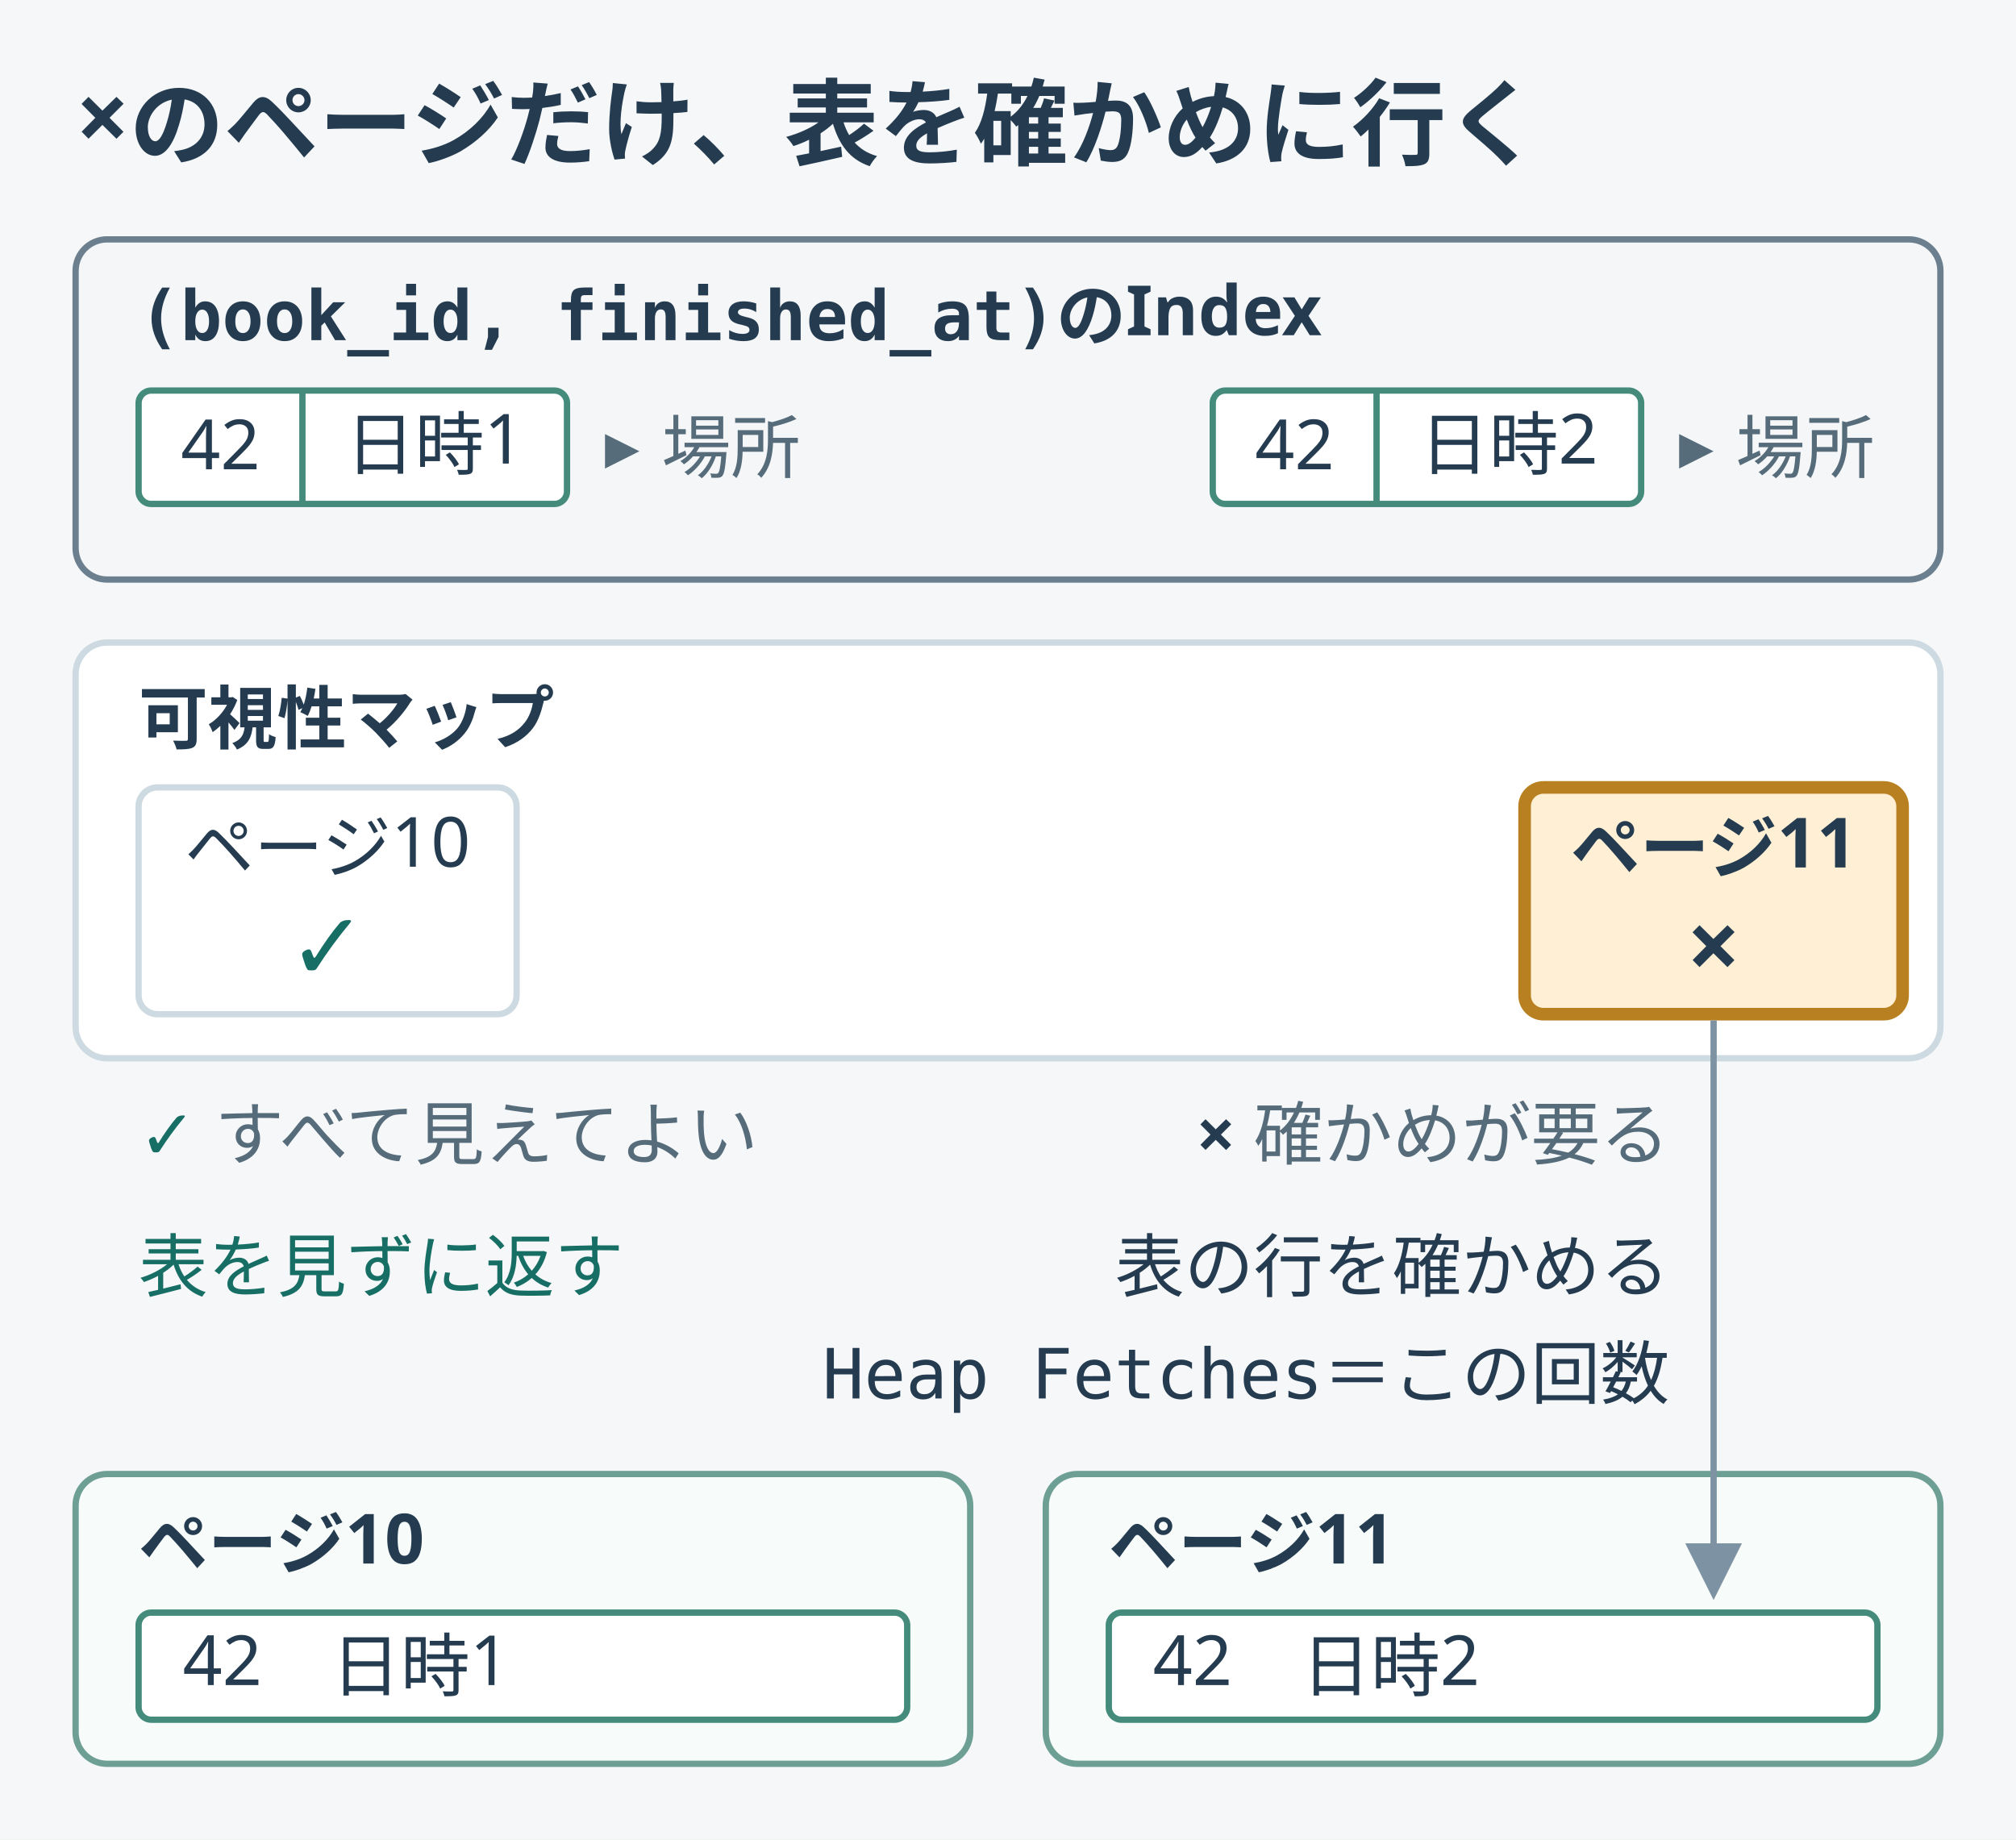
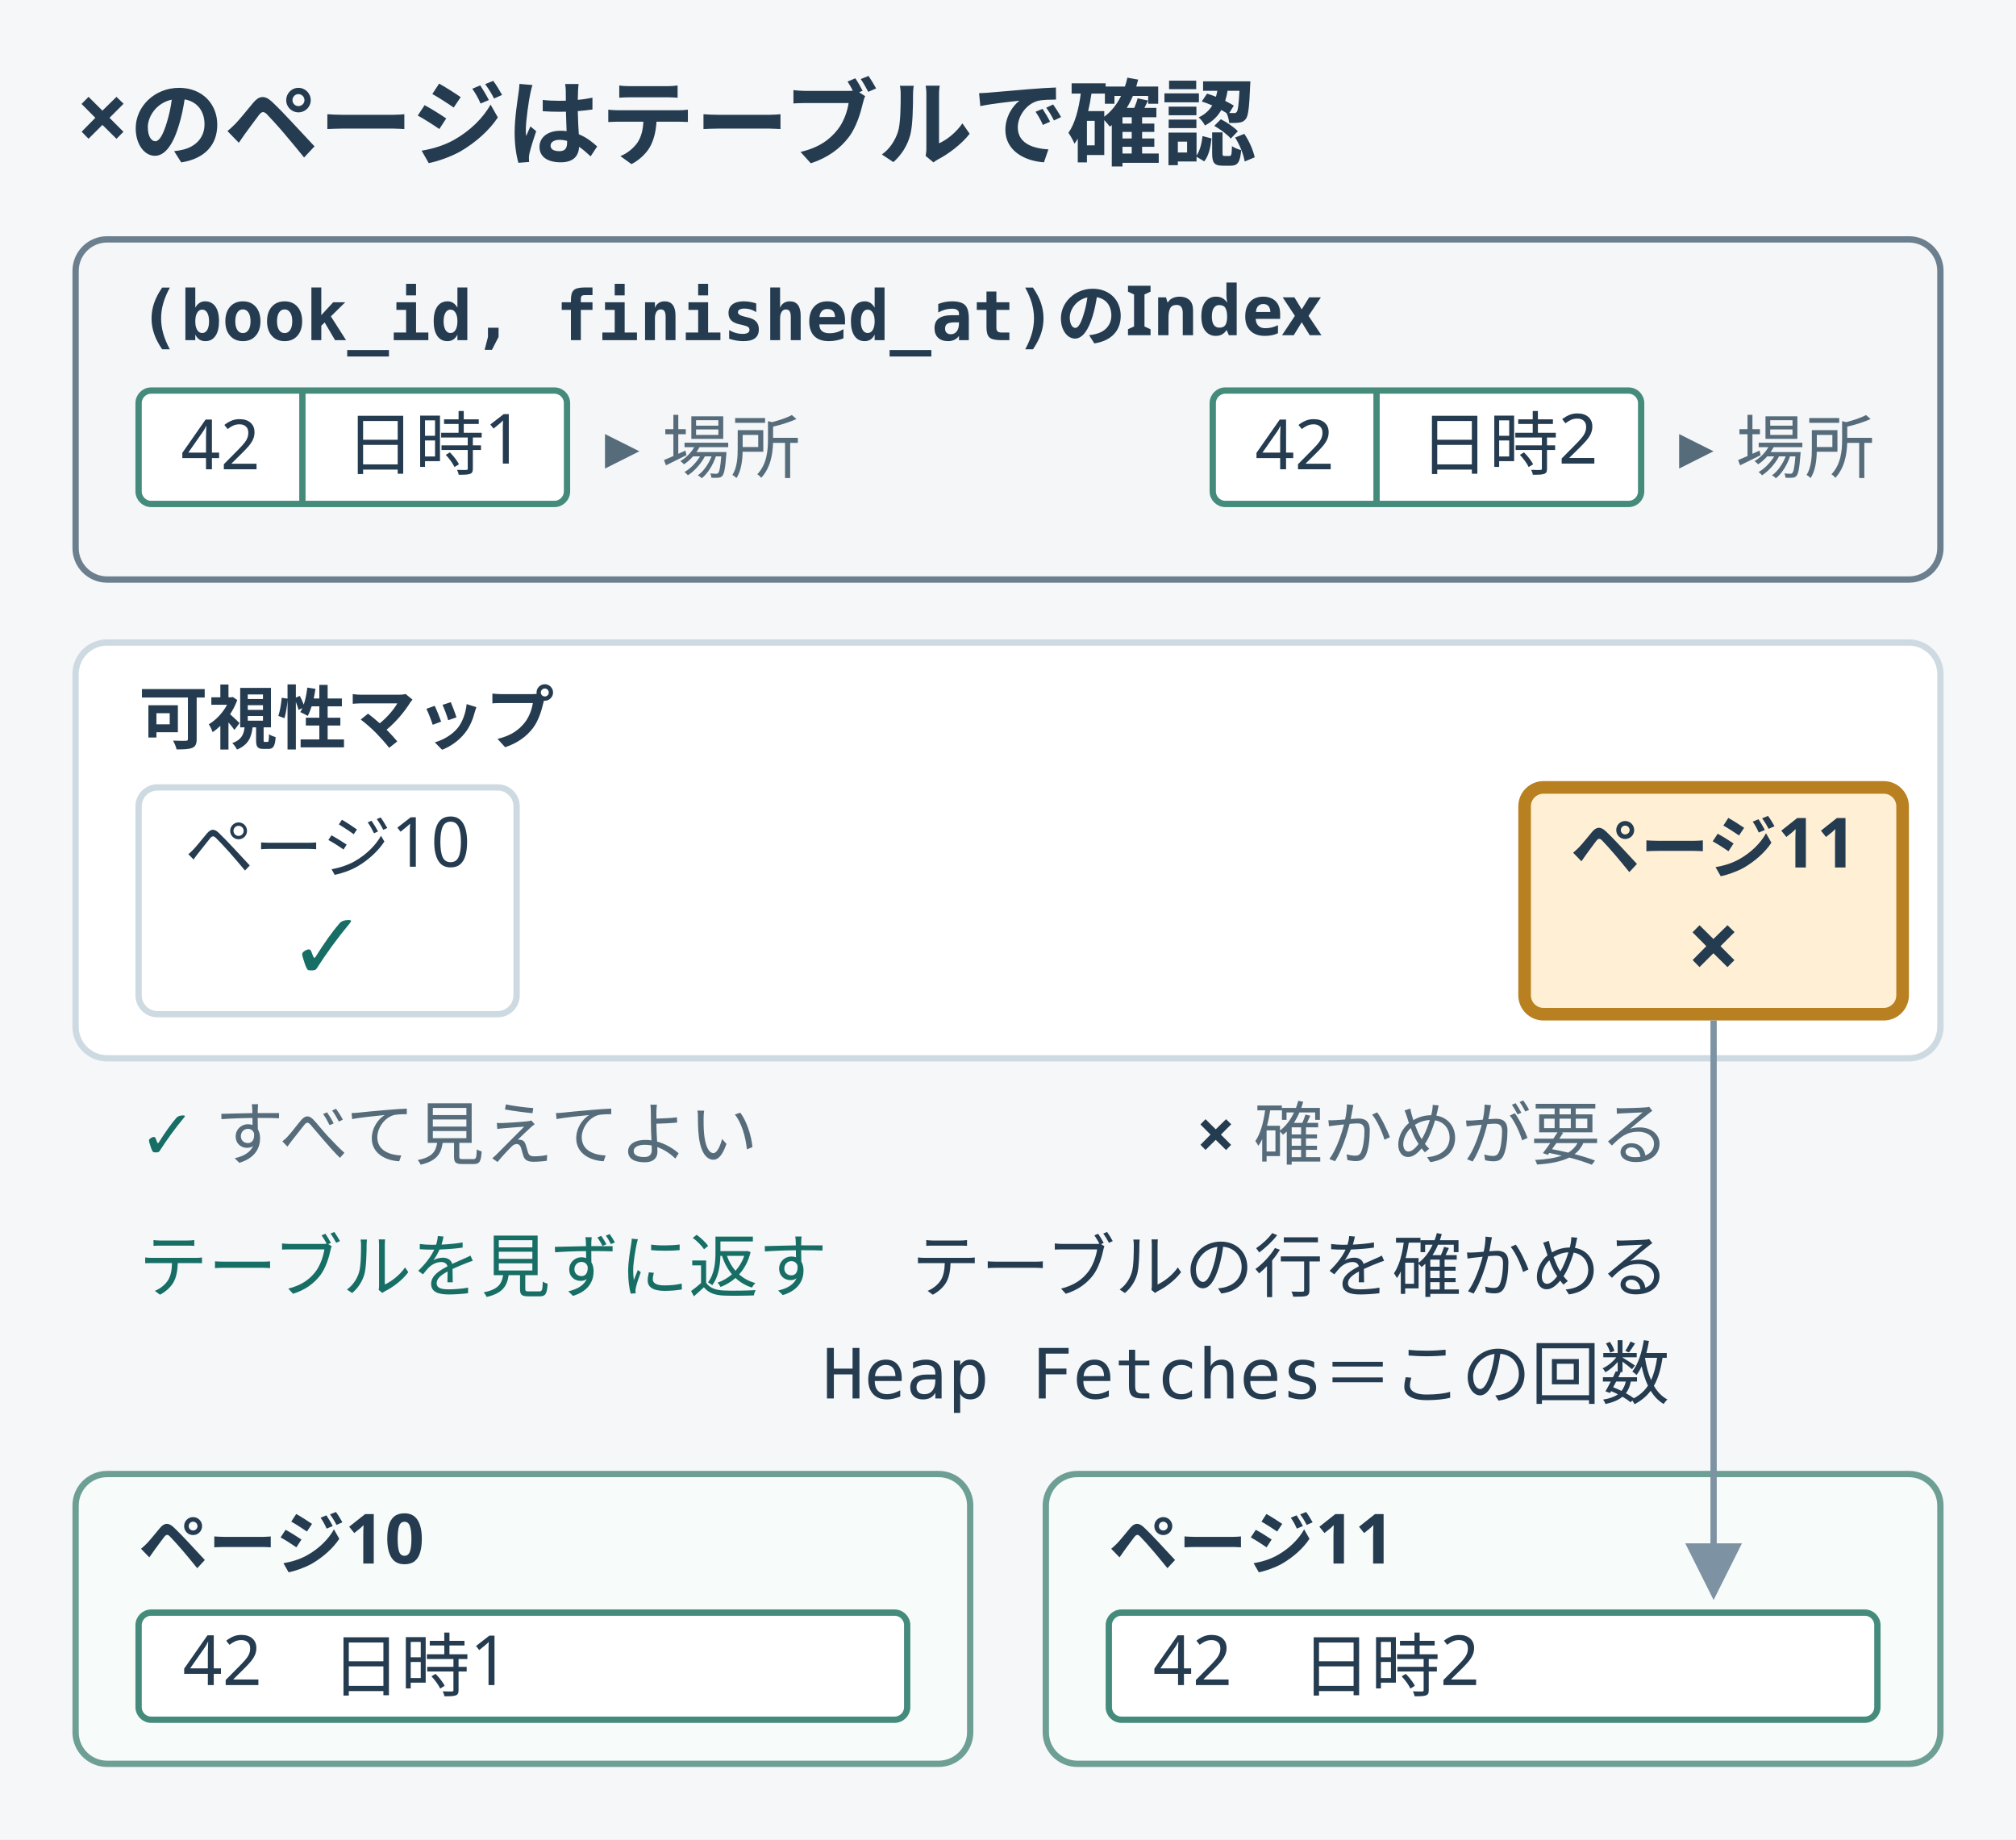
<svg xmlns="http://www.w3.org/2000/svg" width="640" height="584" viewBox="0 0 640 584" role="img" aria-labelledby="title">
  <defs>
    <marker id="flow" markerWidth="10" markerHeight="10" refX="9" refY="5" orient="auto">
      <path d="M0 0L10 5L0 10z" fill="#277b74" />
    </marker>
    <marker id="req" markerWidth="10" markerHeight="10" refX="9" refY="5" orient="auto">
      <path d="M0 0L10 5L0 10" fill="none" stroke="#945e11" stroke-width="2" />
    </marker>
    <marker id="ref" markerWidth="9" markerHeight="9" refX="8" refY="4.5" orient="auto">
      <path d="M0 0L9 4.5L0 9z" fill="#7d93a3" />
    </marker>
  </defs>
  <style>
text{font-family:"Hiragino Sans","Noto Sans JP",sans-serif;font-size:24px;fill:#243b50}
.h{font-size:30px;font-weight:700}.b{font-weight:700}.s{font-size:22px}.m{font-size:22px;fill:#566c7b}
.mono{font-family:ui-monospace,Menlo,monospace;font-size:22px}.tag{font-size:22px;font-weight:700;fill:#fff}
.teal{fill:#176e65}.brown{fill:#945e11}.real{fill:#176e65}
.panel{fill:#fff;stroke:#cedae1;stroke-width:2}.node{fill:#ecf2f8;stroke:#56738a;stroke-width:2}
.row{fill:#fff;stroke:#448b7c;stroke-width:2}.match{fill:#fff;stroke:#176e65;stroke-width:4}
.page{fill:#f7fbf9;stroke:#6d9f94;stroke-width:2}.ipage{fill:#f4f6f8;stroke:#6b7f8e;stroke-width:2}
.band{fill:#d5dde3;stroke:#92a7b5;stroke-width:2}.skip{fill:none;stroke:#b5c2cc;stroke-width:2;stroke-dasharray:6 5}
.hot{fill:#fff0d5;stroke:#b88020;stroke-width:4}.ghost{fill:#f5f7f9;stroke:#b5c2cc;stroke-width:2;stroke-dasharray:6 5}
.flow{fill:none;stroke:#277b74;stroke-width:3;marker-end:url(#flow)}.req{fill:none;stroke:#945e11;stroke-width:3;stroke-dasharray:8 6;marker-end:url(#req)}
.ref{fill:none;stroke:#7d93a3;stroke-width:2;marker-end:url(#ref)}.step{fill:#fff;stroke:#243b50;stroke-width:2.5}
.spine{fill:#e9f3f4;stroke:#243b50;stroke-width:1.5}
  </style>
  <rect width="640" height="584" fill="#f5f7f9" />
-   <text x="24" y="48" class="h">×のページだけ、表を確かめに行く</text>
+   <text x="24" y="48" class="h">×のページはテーブルで確認</text>
  <g id="index">
    <rect x="24" y="76" width="592" height="108" rx="10" class="ipage" />
    <text x="44" y="108" class="s b">
      <tspan class="mono">(book_id, finished_at)</tspan>のIndex</text>
    <rect x="44" y="124" width="136" height="36" rx="4" class="row" />
    <path d="M96 124 V160" class="row" />
    <text x="70" y="149" text-anchor="middle" class="s">42</text>
    <text x="138" y="149" text-anchor="middle" class="s">日時1</text>
    <text x="192" y="149" class="s m">▸ 場所</text>
    <rect x="385" y="124" width="136" height="36" rx="4" class="row" />
    <path d="M437 124 V160" class="row" />
    <text x="411" y="149" text-anchor="middle" class="s">42</text>
    <text x="479" y="149" text-anchor="middle" class="s">日時2</text>
    <text x="533" y="149" class="s m">▸ 場所</text>
  </g>
  <g id="visibility-map">
    <rect x="24" y="204" width="592" height="132" rx="10" class="panel" />
    <text x="44" y="236" class="s b">可視性マップ</text>
    <rect x="44" y="250" width="120" height="72" rx="6" class="panel" />
    <text x="104" y="277" text-anchor="middle" class="s">ページ10</text>
    <text x="104" y="311" text-anchor="middle" class="h teal">✓</text>
    <rect x="484" y="250" width="120" height="72" rx="6" class="hot" />
    <text x="544" y="277" text-anchor="middle" class="s b">ページ11</text>
    <text x="544" y="311" text-anchor="middle" class="h">×</text>
    <text x="44" y="368" class="s">
      <tspan class="b teal">✓</tspan>
      <tspan class="m">すべて見えてよい</tspan>
    </text>
    <text x="530" y="368" text-anchor="end" class="s">
      <tspan class="b">×</tspan>
      <tspan class="m">確かめが要る</tspan>
    </text>
  </g>
  <g id="table">
    <rect x="24" y="468" width="284" height="92" rx="10" class="page" />
    <text x="44" y="498" class="s b">ページ10</text>
    <rect x="44" y="512" width="244" height="34" rx="4" class="row" />
    <text x="58" y="535" class="s">42　日時1</text>
    <rect x="332" y="468" width="284" height="92" rx="10" class="page" />
    <text x="352" y="498" class="s b">ページ11</text>
    <rect x="352" y="512" width="244" height="34" rx="4" class="row" />
    <text x="366" y="535" class="s">42　日時2</text>
  </g>
  <g id="no-heap-fetch">
-     <text x="44" y="410" class="s teal">表を見ずに返す</text>
+     <text x="44" y="410" class="s teal">テーブルを見ずに返す</text>
  </g>
  <g id="heap-fetch">
    <path d="M544 324 V506" class="ref" />
-     <text x="530" y="410" text-anchor="end" class="s">表の行を確かめる</text>
+     <text x="530" y="410" text-anchor="end" class="s">テーブルの行を確かめる</text>
    <text x="530" y="444" text-anchor="end" class="s">
      <tspan class="mono">Heap Fetches</tspan>＝この回数</text>
  </g>
</svg>
